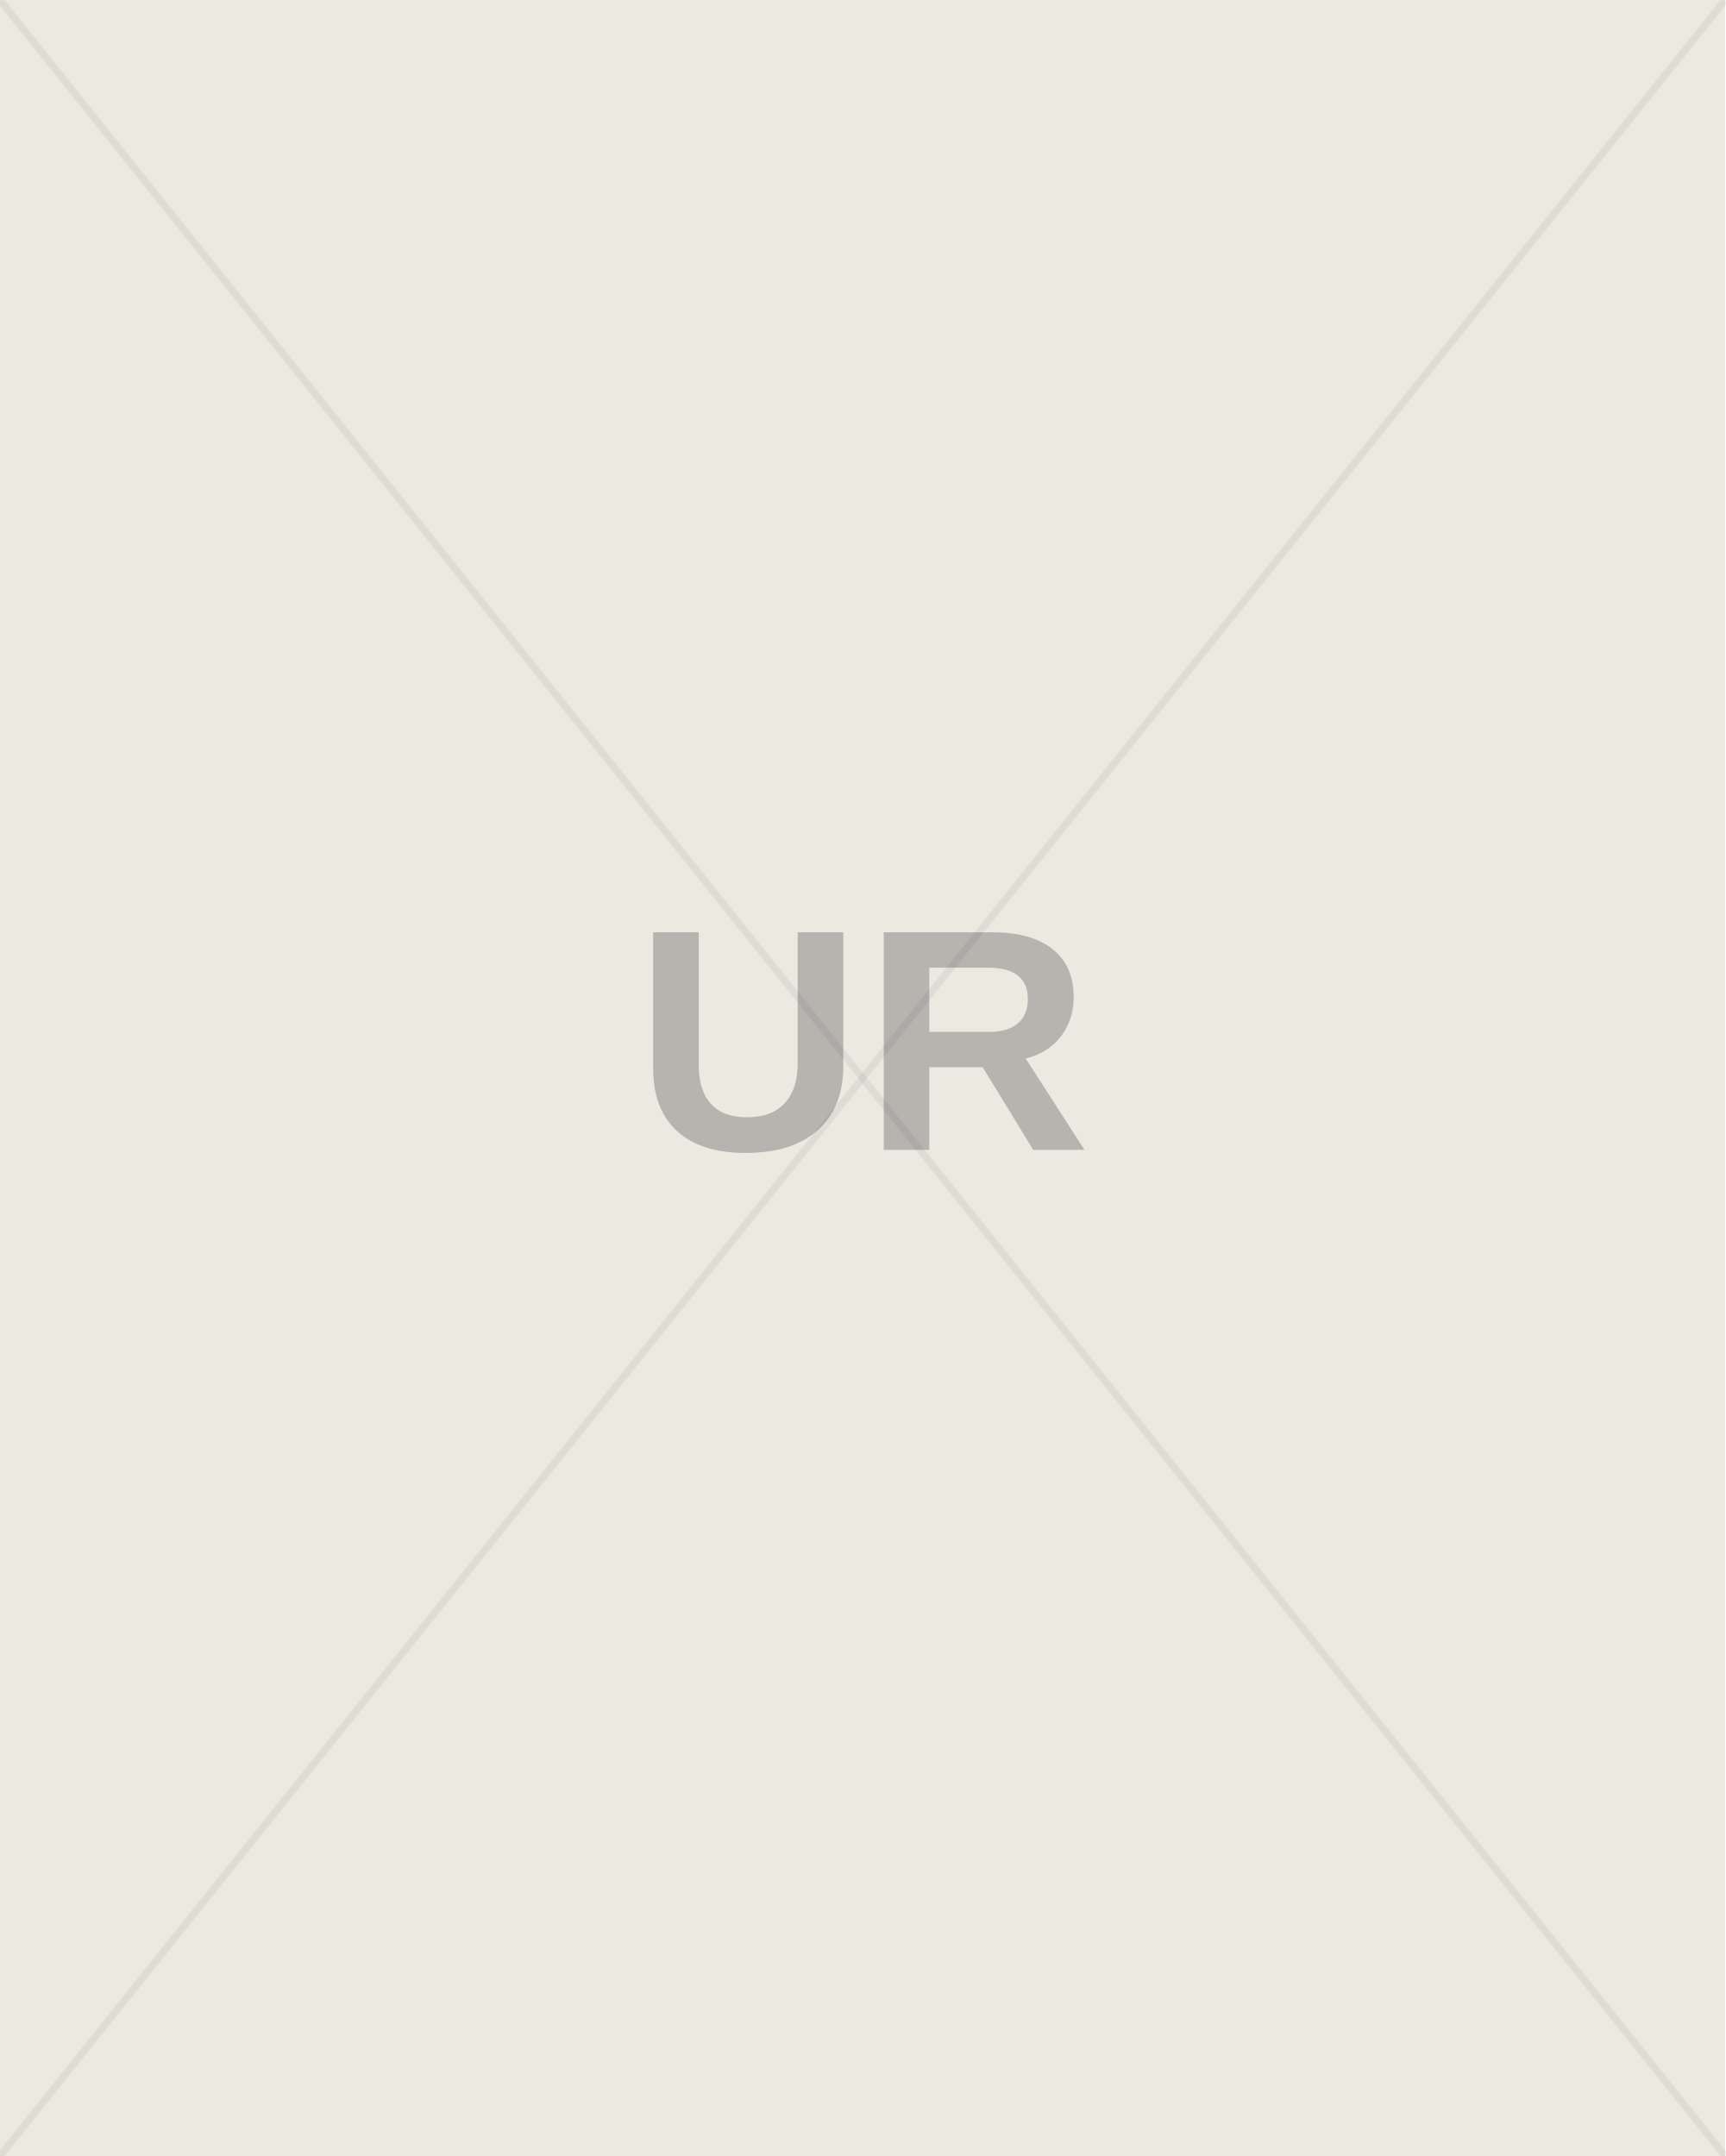
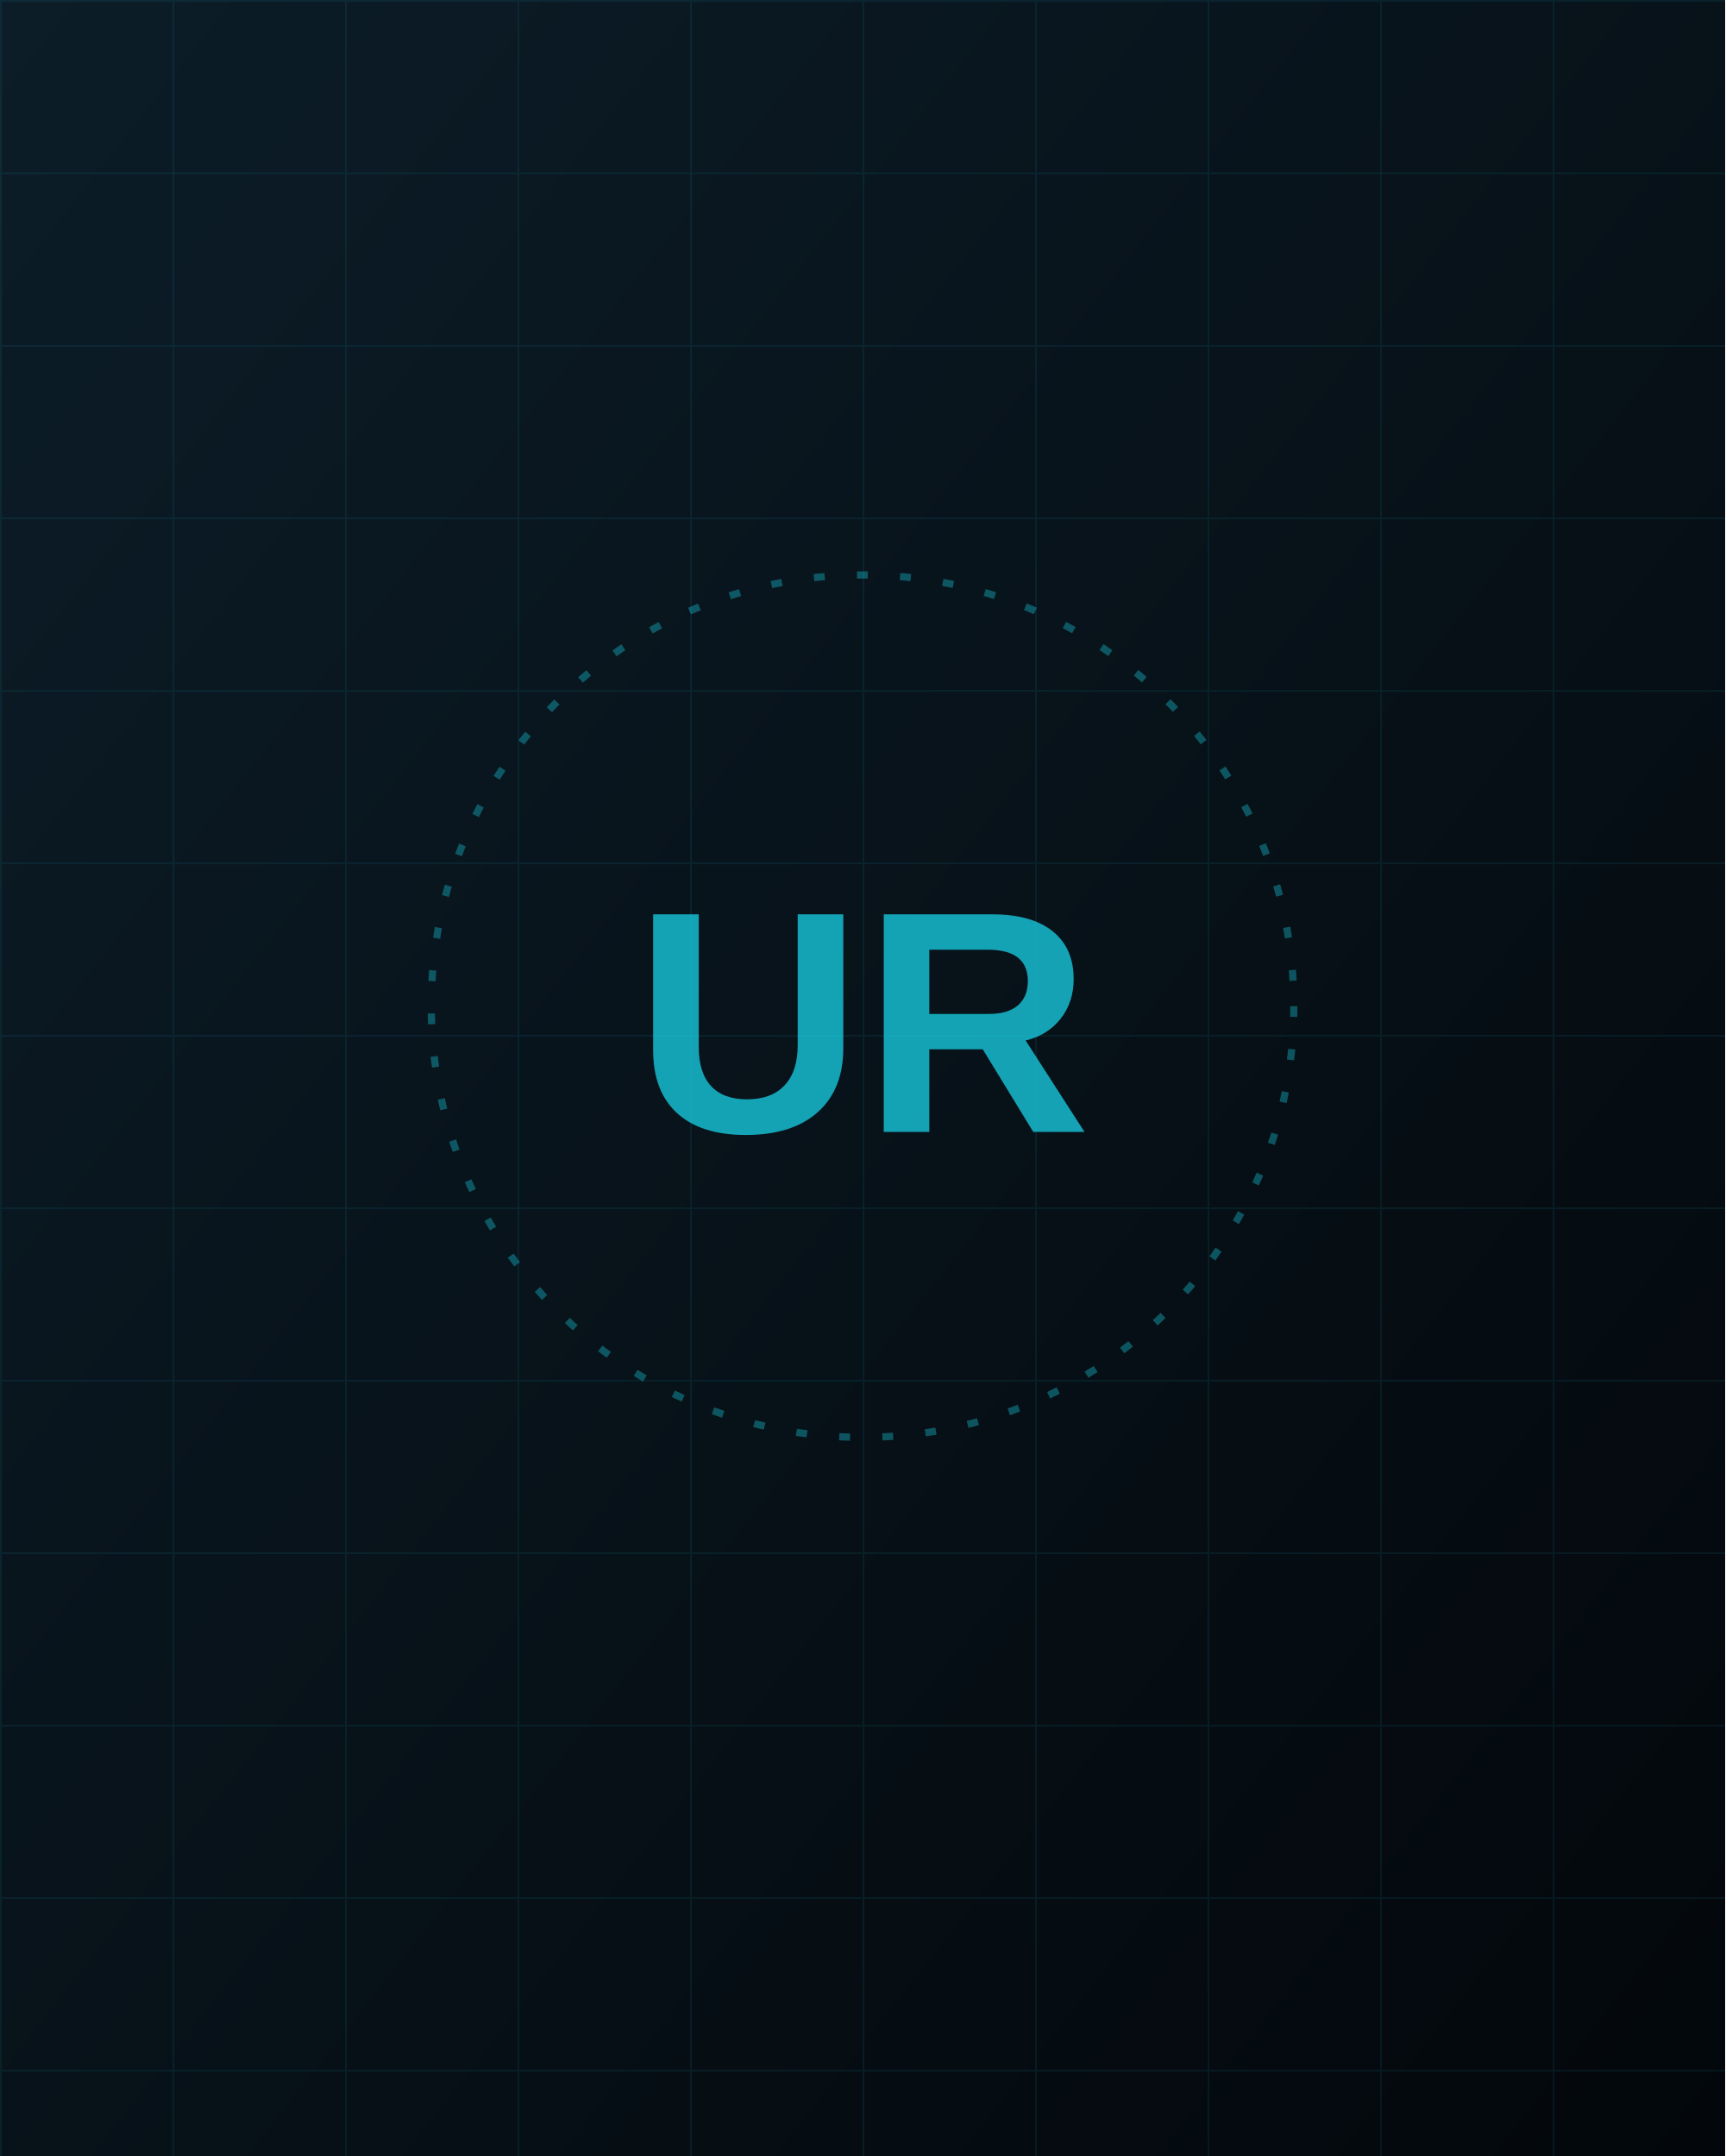
<svg xmlns="http://www.w3.org/2000/svg" viewBox="0 0 480 600">
-   <rect width="480" height="600" fill="#ECE9E1" />
-   <line x1="0" y1="0" x2="480" y2="600" stroke="#14151A" stroke-opacity="0.06" stroke-width="2" />
-   <line x1="480" y1="0" x2="0" y2="600" stroke="#14151A" stroke-opacity="0.06" stroke-width="2" />
-   <text x="240" y="320" font-family="Arial, sans-serif" font-size="88" fill="#14151A" fill-opacity="0.25" text-anchor="middle" font-weight="700">UR</text>
+   <defs>
+     <linearGradient id="g" x1="0" y1="0" x2="1" y2="1">
+       <stop offset="0" stop-color="#0c1d28" />
+       <stop offset="1" stop-color="#03070b" />
+     </linearGradient>
+     <pattern id="p" width="48" height="48" patternUnits="userSpaceOnUse">
+       <path d="M48 0H0V48" fill="none" stroke="#19d3e8" stroke-opacity="0.08" />
+     </pattern>
+   </defs>
+   <rect width="480" height="600" fill="url(#g)" />
+   <rect width="480" height="600" fill="url(#p)" />
+   <circle cx="240" cy="280" r="120" fill="none" stroke="#19d3e8" stroke-opacity="0.35" stroke-dasharray="3 9" stroke-width="2" />
+   <text x="240" y="315" font-family="Arial, sans-serif" font-size="88" fill="#19d3e8" fill-opacity="0.75" text-anchor="middle" font-weight="700">UR</text>
</svg>
